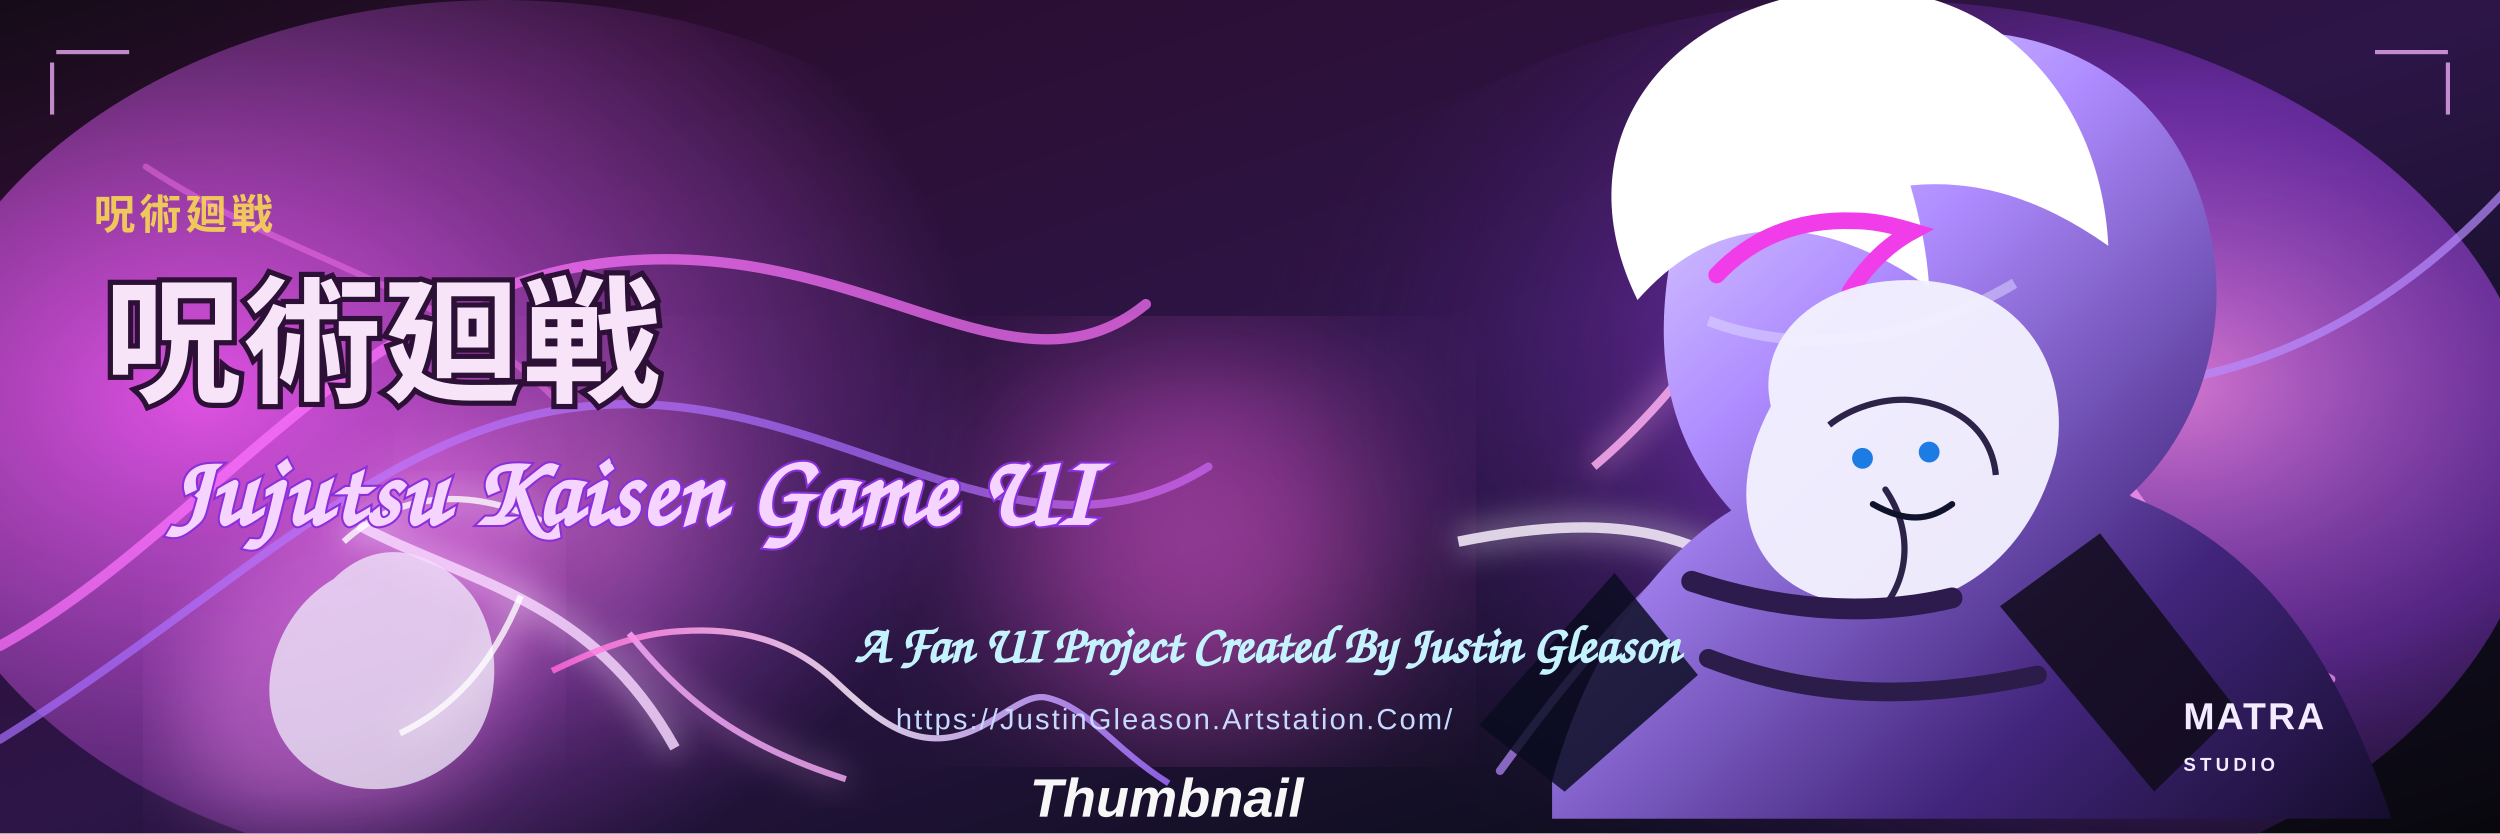
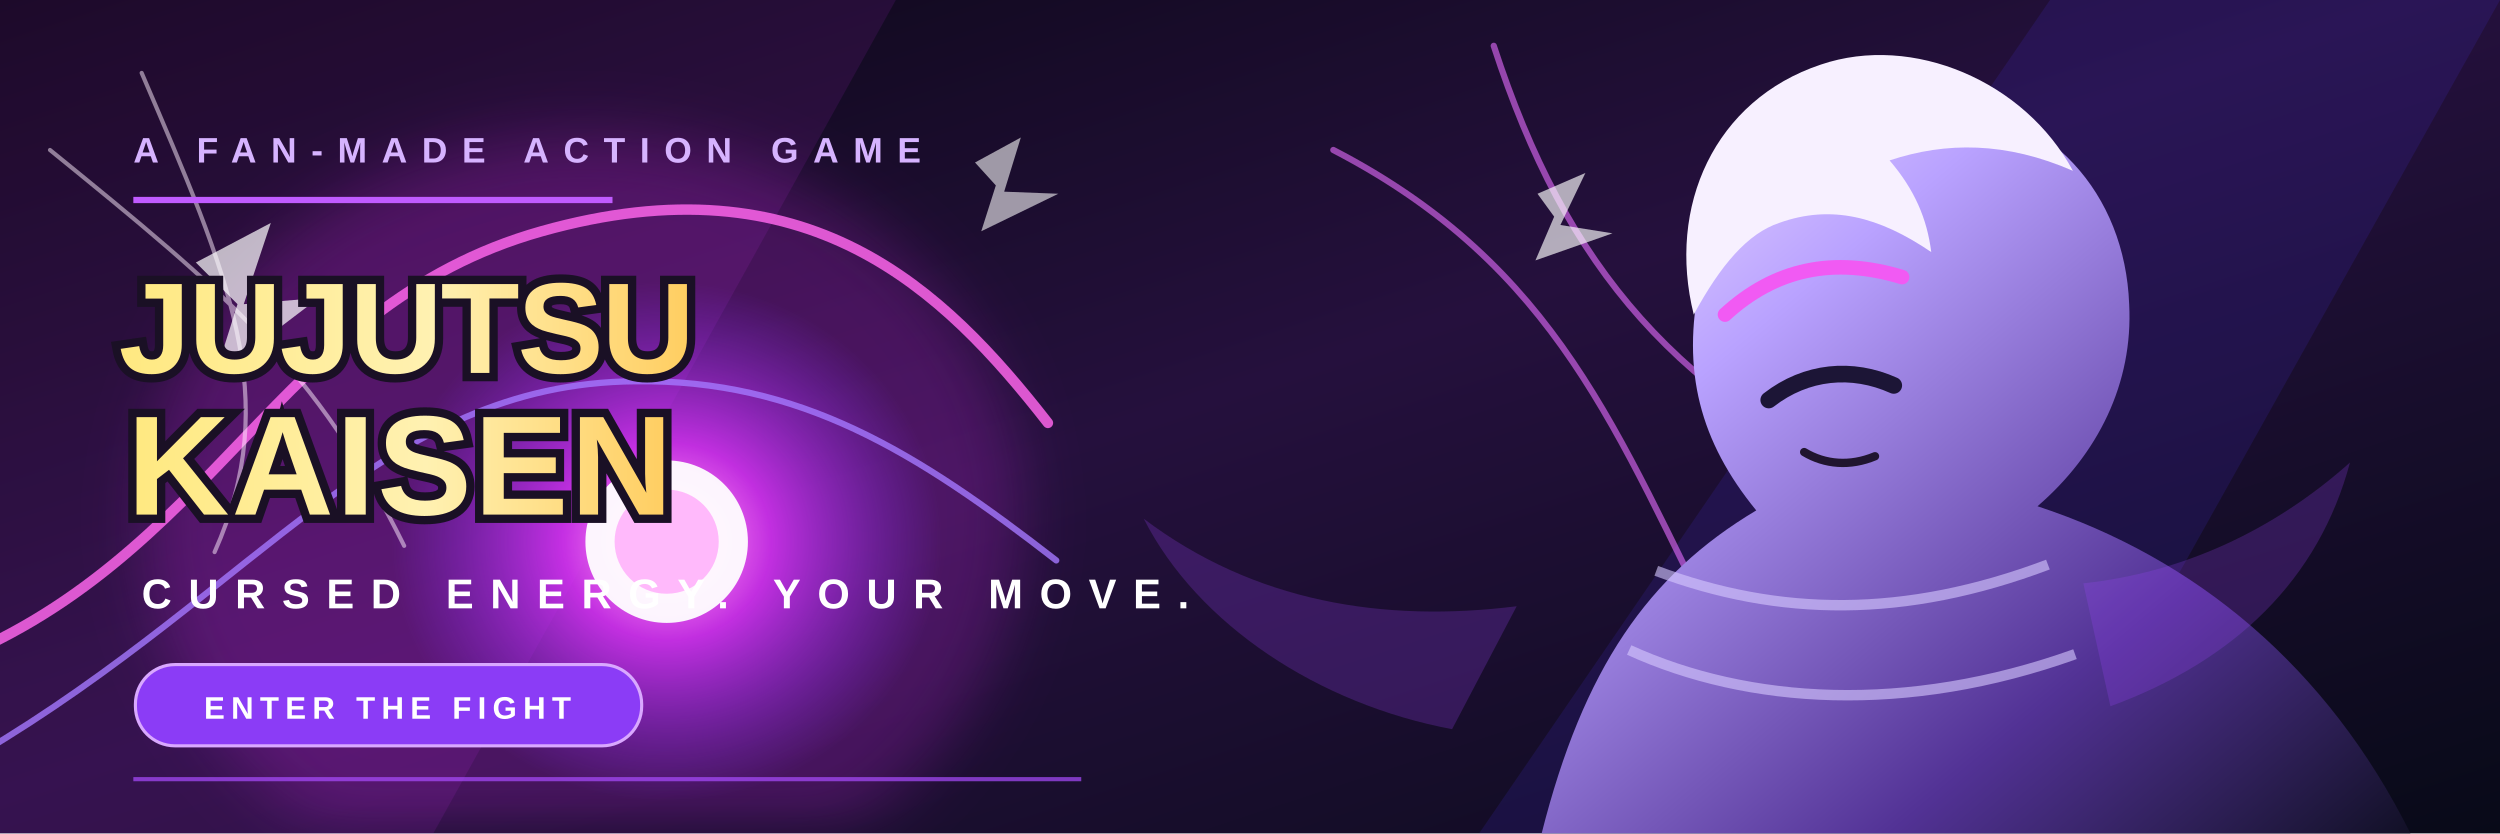
<svg xmlns="http://www.w3.org/2000/svg" width="1200" height="400" viewBox="0 0 1200 400" role="img" aria-labelledby="title desc">
  <defs>
    <linearGradient id="bg" x1="0" y1="0" x2="1" y2="1">
-       <stop offset="0" stop-color="#150c18" />
-       <stop offset="0.15" stop-color="#2b0d2f" />
-       <stop offset="0.5" stop-color="#2d1548" />
-       <stop offset="0.78" stop-color="#120f24" />
-       <stop offset="1" stop-color="#09070d" />
+       <stop stop-color="#090713" />
+       <stop offset=".48" stop-color="#25103d" />
+       <stop offset="1" stop-color="#080a18" />
    </linearGradient>
-     <radialGradient id="auraL" cx="0.25" cy="0.45" r="0.65">
-       <stop offset="0" stop-color="#fd5cff" stop-opacity="0.95" />
-       <stop offset="0.4" stop-color="#e75dfb" stop-opacity="0.6" />
-       <stop offset="1" stop-color="#d15fff" stop-opacity="0" />
+     <radialGradient id="energy">
+       <stop stop-color="#fff5ff" />
+       <stop offset=".12" stop-color="#ff8cf1" />
+       <stop offset=".38" stop-color="#df35ff" stop-opacity=".8" />
+       <stop offset="1" stop-color="#8d31ff" stop-opacity="0" />
    </radialGradient>
-     <radialGradient id="auraR" cx="0.72" cy="0.42" r="0.7">
-       <stop offset="0" stop-color="#ff8ef5" stop-opacity="0.9" />
-       <stop offset="0.45" stop-color="#a843ff" stop-opacity="0.5" />
-       <stop offset="1" stop-color="#220f3d" stop-opacity="0" />
-     </radialGradient>
-     <linearGradient id="coat" x1="0" x2="1" y1="0" y2="1">
-       <stop offset="0" stop-color="#f5f2ff" />
-       <stop offset="0.35" stop-color="#ae8cff" />
-       <stop offset="0.72" stop-color="#42257c" />
-       <stop offset="1" stop-color="#150d2d" />
+     <linearGradient id="figure" x1="0" y1="0" x2="1" y2="1">
+       <stop stop-color="#f8eaff" />
+       <stop offset=".28" stop-color="#b9a2ff" />
+       <stop offset=".7" stop-color="#523295" />
+       <stop offset="1" stop-color="#111025" />
    </linearGradient>
-     <filter id="blur20">
-       <feGaussianBlur stdDeviation="20" />
+     <linearGradient id="type" x1="0" y1="0" x2="1" y2="0">
+       <stop stop-color="#ffe981" />
+       <stop offset=".55" stop-color="#fff1b1" />
+       <stop offset="1" stop-color="#ffce62" />
+     </linearGradient>
+     <filter id="glow">
+       <feGaussianBlur stdDeviation="15" />
    </filter>
-     <filter id="blur40">
-       <feGaussianBlur stdDeviation="40" />
+     <filter id="soft">
+       <feGaussianBlur stdDeviation="4" />
    </filter>
-     <filter id="softGlow">
-       <feGaussianBlur stdDeviation="8" result="b" />
-       <feMerge>
-         <feMergeNode in="b" />
-         <feMergeNode in="SourceGraphic" />
-       </feMerge>
-     </filter>
-     <linearGradient id="lineGlow" x1="0" x2="1">
-       <stop offset="0" stop-color="#ff66d9" />
-       <stop offset="0.5" stop-color="#feeeff" />
-       <stop offset="1" stop-color="#9f6bff" />
-     </linearGradient>
  </defs>
  <rect width="1200" height="400" fill="url(#bg)" />
-   <g opacity="0.9">
-     <ellipse cx="240" cy="210" rx="285" ry="210" fill="url(#auraL)" />
-     <ellipse cx="900" cy="220" rx="320" ry="220" fill="url(#auraR)" />
+   <path d="M0 0h430L208 400H0z" fill="#d42aff" opacity=".1" />
+   <path d="M1200 0H984L710 400h266z" fill="#4d37ff" opacity=".13" />
+   <ellipse cx="280" cy="250" rx="210" ry="185" fill="#e52cff" opacity=".21" filter="url(#glow)" />
+   <ellipse cx="320" cy="260" rx="132" ry="125" fill="url(#energy)" />
+   <circle cx="320" cy="260" r="39" fill="#fff" opacity=".94" />
+   <circle cx="320" cy="260" r="25" fill="#ffb9fb" />
+   <g fill="none" stroke-linecap="round">
+     <path d="M-30 320C105 269 132 147 260 111s193 28 243 92" stroke="#fa64e9" stroke-width="5" opacity=".85" />
+     <path d="M-10 362c135-80 194-178 315-179 79-1 135 34 202 86" stroke="#a478ff" stroke-width="3" opacity=".8" />
+     <path d="M24 72c85 69 128 105 170 190M68 35c42 98 68 156 35 230" stroke="#fff0ff" stroke-width="2" opacity=".5" />
+     <path d="M640 72c108 56 136 136 187 237m-110-287c35 107 87 169 199 219" stroke="#e66cff" stroke-width="3" opacity=".6" />
  </g>
-   <g fill="none" stroke-linecap="round" stroke-linejoin="round" opacity="0.7">
-     <path d="M0 310C98 256 170 140 292 126s194 72 258 20" stroke="#ff74ff" stroke-width="5" />
-     <path d="M0 355C120 280 192 195 300 194s192 85 280 30" stroke="#a66dff" stroke-width="4" />
-     <path d="M843 80c62 18 111 55 156 120 33 47 61 96 120 126" stroke="#ff9bf5" stroke-width="4" />
-     <path d="M720 370c90-124 159-176 303-185 55-4 120-28 183-97" stroke="#b78cff" stroke-width="4" />
-     <path d="M70 80c66 44 143 57 197 112" stroke="#ff7af2" stroke-width="3" opacity="0.6" />
-     <path d="M900 50c-40 20-75 55-75 95" stroke="#ffb9ff" stroke-width="2.5" />
+   <g fill="#fff">
+     <path d="m94 126 36-19-13 39 36-3-50 38 11-35z" opacity=".7" />
+     <path d="m468 78 22-12-8 26 26 1-37 18 7-22z" opacity=".58" />
+     <path d="m738 93 23-10-12 25 25 4-37 13 9-21z" opacity=".65" />
  </g>
-   <g filter="url(#blur40)" opacity="0.5">
-     <circle cx="575" cy="260" r="90" fill="#ff5ee9" />
-     <circle cx="280" cy="248" r="48" fill="#ff89e8" />
-   </g>
-   <g opacity="0.9">
-     <path d="M145 258c-52 26-78 90-44 125 31 33 95 25 136-32 22-30 22-90 8-116-17-30-62-40-100 23z" fill="#ff8ffa" opacity="0.42" filter="url(#blur20)" />
-     <path d="M160 278c-26 15-39 51-25 76 18 31 65 34 91 3 15-18 15-52 0-72-18-22-45-28-66-7z" fill="#f6f0ff" opacity="0.82" />
-   </g>
-   <g opacity="0.85" filter="url(#softGlow)">
-     <path d="M765 224c45-38 75-87 100-134" stroke="#ffb0f2" stroke-width="4" fill="none" />
-     <path d="M700 260c80-16 129-6 177 52" stroke="#fbf4ff" stroke-width="5" fill="none" />
-     <path d="M810 272c42 50 72 80 120 94" stroke="#ff9fef" stroke-width="4" fill="none" />
-     <path d="M172 252c53 28 112 35 152 107" stroke="#f8d8ff" stroke-width="5" fill="none" />
-   </g>
-   <g>
-     <path d="M745 375c17-62 50-108 86-130-28-31-36-67-31-109 8-64 59-114 124-120 67-7 123 28 137 96 10 48-6 96-39 126 60 23 98 71 126 155H745z" fill="url(#coat)" />
-     <path d="M786 144c-35-71 7-133 81-147 81-15 141 42 145 121-34-24-65-32-95-29 4 14 8 31 9 49-24-17-52-29-78-27-27 2-46 15-62 33z" fill="#fff" />
-     <path d="M824 132c17-18 39-27 66-26 9 0 18 2 28 5-13 7-23 18-30 29" fill="none" stroke="#f13ce9" stroke-width="8" stroke-linecap="round" />
-     <path d="M820 154c42 16 96 12 147-18" fill="none" stroke="#dfd9ff" stroke-width="5" opacity="0.5" />
-     <path d="M850 195c-7-31 18-56 55-60 60-6 90 36 82 83-12 48-47 72-80 73-62 3-85-44-57-96z" fill="#f3f0ff" opacity="0.96" />
-     <path d="M878 204c10-8 25-13 39-12 23 2 39 15 41 36" fill="none" stroke="#2d2248" stroke-width="3" />
-     <path d="M905 235c13 19 12 42-2 58" fill="none" stroke="#2d2248" stroke-width="3" stroke-linecap="round" />
-     <circle cx="894" cy="220" r="5" fill="#1d7be4" />
-     <circle cx="926" cy="217" r="5" fill="#1d7be4" />
-     <path d="M899 242c16 9 27 8 38 0" fill="none" stroke="#0f132c" stroke-width="3" stroke-linecap="round" />
-     <path d="M812 279c39 13 83 18 125 8" fill="none" stroke="#2d1b4d" stroke-width="10" stroke-linecap="round" />
-     <path d="M820 316c44 17 92 22 158 8" fill="none" stroke="#2b1c4a" stroke-width="9" stroke-linecap="round" />
-     <path d="M775 275l-65 73 41 32 64-56" fill="#090b1e" opacity="0.82" />
-     <path d="M960 291l74 89 40-39-66-85" fill="#100b1a" opacity="0.85" />
-   </g>
-   <g opacity="0.8" filter="url(#softGlow)">
-     <path d="M250 286c-14 34-33 54-58 66" stroke="#ffffff" stroke-width="3" fill="none" />
-     <path d="M260 250c-36-17-70-13-95 10" stroke="#ffffff" stroke-width="3" fill="none" />
-     <path d="M302 304c25 31 51 53 104 70" stroke="#ffb2ff" stroke-width="3" fill="none" />
-   </g>
-   <g>
-     <text x="45" y="110" fill="#f7d752" font-size="20" font-family="'Arial Black', Arial, sans-serif" font-weight="700" letter-spacing="2" opacity="0.9">呪術廻戦</text>
-     <text x="50" y="188" fill="#f7e4f9" font-size="66" font-family="'Arial Black', Arial, sans-serif" font-weight="900" stroke="#2d1036" stroke-width="5" paint-order="stroke" letter-spacing="1">呪術廻戦</text>
-     <text x="80" y="252" fill="#f5d4ff" font-size="48" font-family="'Segoe Print', 'Bradley Hand', cursive" font-weight="700" font-style="italic" letter-spacing="1" stroke="#8b2edc" stroke-width="2" paint-order="stroke">Jujutsu Kaisen Game UI</text>
-   </g>
-   <g>
-     <path d="M265 322c23-11 42-18 61-19 29-2 54 4 76 25 16 15 28 24 42 26 28 4 44-23 59-19 20 5 31 24 58 41" stroke="url(#lineGlow)" stroke-width="3" fill="none" opacity="0.85" />
-     <text x="410" y="318" fill="#c4f3ff" font-size="25" font-family="'Segoe Print', cursive" font-weight="700">A Fan UI Project Created By Justin Gleason</text>
-     <text x="430" y="350" fill="#c7d9ff" font-size="14" font-family="Arial, sans-serif" letter-spacing="1">https://JustinGleason.Artstation.Com/</text>
-     <text x="1048" y="350" fill="#f3ebff" font-size="18" font-family="Arial, sans-serif" font-weight="900" letter-spacing="1">MATRA</text>
-     <text x="1048" y="370" fill="#f3ebff" font-size="9" font-family="Arial, sans-serif" font-weight="700" letter-spacing="2">STUDIO</text>
-   </g>
-   <g>
-     <text x="560" y="392" fill="#f7f7f7" font-size="26" font-family="Arial, sans-serif" font-style="italic" font-weight="700" text-anchor="middle">Thumbnail</text>
-   </g>
-   <g opacity="0.75">
-     <path d="M27 25l35 0" stroke="#f5b4ff" stroke-width="2" />
-     <path d="M25 30l0 25" stroke="#f5b4ff" stroke-width="2" />
-     <path d="M1175 25l-35 0" stroke="#f5b4ff" stroke-width="2" />
-     <path d="M1175 30l0 25" stroke="#f5b4ff" stroke-width="2" />
-   </g>
+   <path d="M740 400c20-79 51-124 103-155-27-33-36-67-27-110 12-55 59-91 113-87 55 4 91 45 93 98 2 38-15 72-44 97 76 25 139 77 179 157H740z" fill="url(#figure)" />
+   <path d="M813 151c-13-52 10-103 61-120 44-15 98 8 121 51-32-14-61-14-88-5 12 14 18 28 20 44-25-17-48-23-73-14-15 5-28 20-41 44z" fill="#f7f0ff" />
+   <path d="M828 151c24-22 52-28 85-18" fill="none" stroke="#f15af3" stroke-width="7" stroke-linecap="round" />
+   <path d="M849 192c18-14 40-16 60-7" fill="none" stroke="#1c1536" stroke-width="8" stroke-linecap="round" />
+   <path d="M866 217c10 6 22 7 34 2" fill="none" stroke="#20152f" stroke-width="4" stroke-linecap="round" />
+   <path d="M795 274c59 22 119 23 188-3M782 312c57 26 133 31 214 2" fill="none" stroke="#d7c9ff" stroke-width="5" opacity=".6" />
+   <path d="M728 291c-64 8-126-2-179-42 26 51 84 89 148 101M1000 280c47-5 91-25 128-58-15 56-55 95-115 117" fill="#a145ff" opacity=".22" />
+   <text x="64" y="78" fill="#d6b3ff" font-family="Arial,sans-serif" font-size="17" font-weight="700" letter-spacing="7">A FAN-MADE ACTION GAME</text>
+   <path d="M64 96h230" stroke="#c05bff" stroke-width="3" />
+   <text x="57" y="179" fill="url(#type)" stroke="#1a1025" stroke-width="8" paint-order="stroke" font-family="Arial,sans-serif" font-size="62" font-weight="900" letter-spacing="-1">JUJUTSU</text>
+   <text x="61" y="247" fill="url(#type)" stroke="#1a1025" stroke-width="8" paint-order="stroke" font-family="Arial,sans-serif" font-size="68" font-weight="900" letter-spacing="1">KAISEN</text>
+   <text x="68" y="292" fill="#fff" font-family="Arial,sans-serif" font-size="20" font-weight="700" letter-spacing="8">CURSED ENERGY. YOUR MOVE.</text>
+   <rect x="65" y="319" width="243" height="39" rx="19" fill="#8b3cf6" stroke="#d9a8ff" stroke-width="1.5" />
+   <text x="186" y="345" fill="#fff" text-anchor="middle" font-family="Arial,sans-serif" font-size="15" font-weight="800" letter-spacing="3">ENTER THE FIGHT</text>
+   <path d="M64 374h455" stroke="#a94cff" stroke-width="2" opacity=".7" />
</svg>
